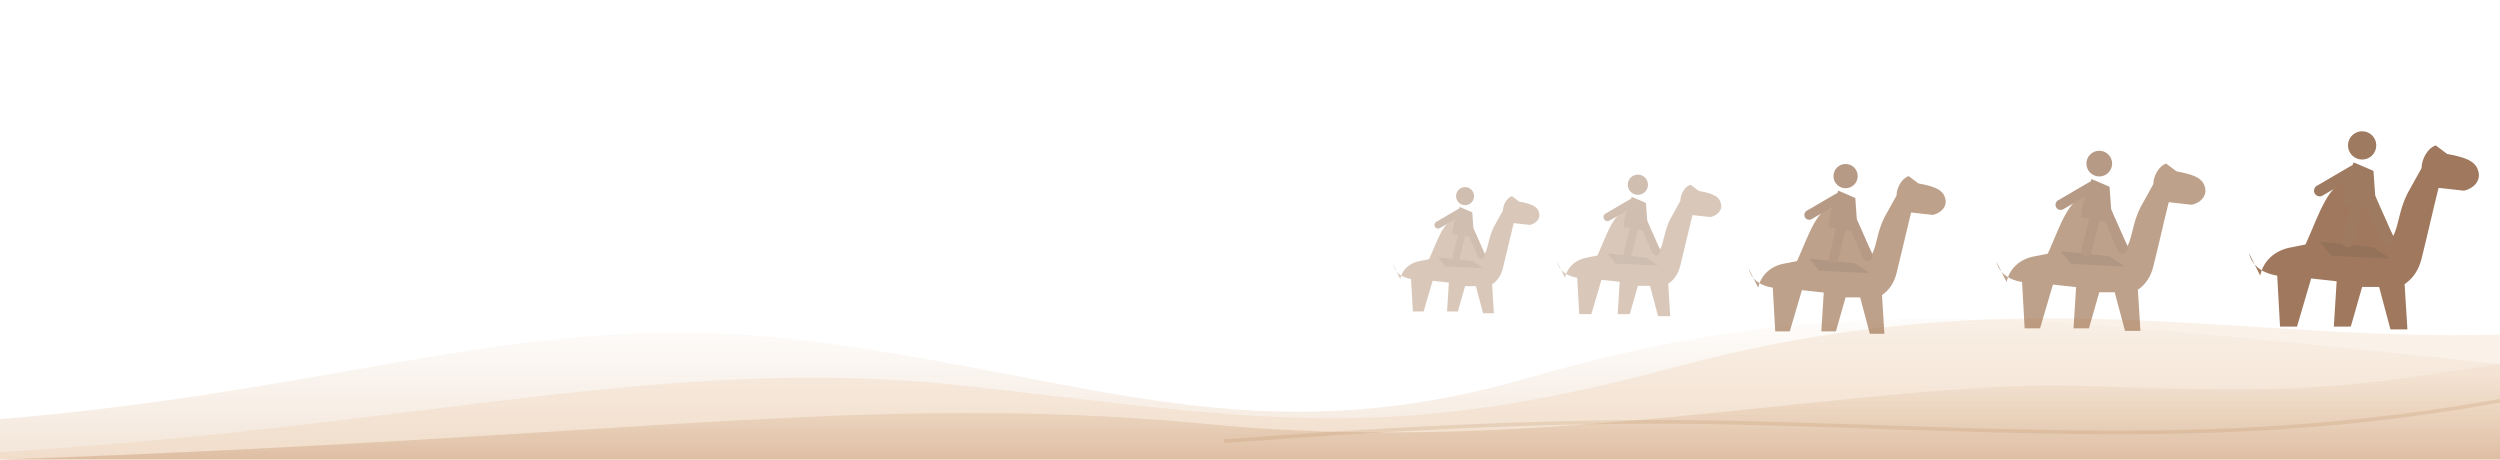
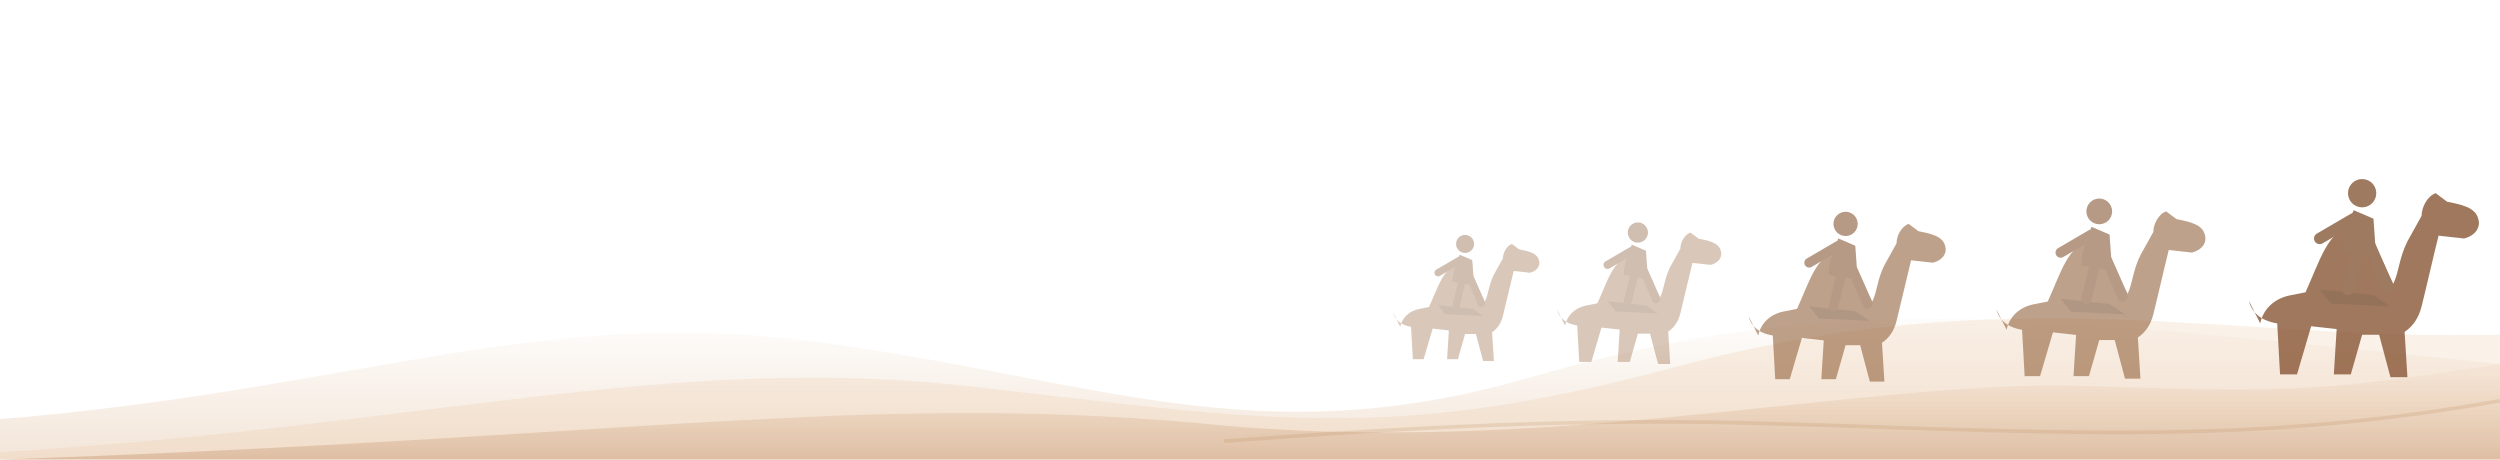
<svg xmlns="http://www.w3.org/2000/svg" viewBox="0 0 680 125" fill="none" aria-hidden="true">
  <defs>
    <linearGradient id="dune" x1="0" y1="0" x2="0" y2="1">
      <stop stop-color="#D6A473" stop-opacity=".03" />
      <stop offset="1" stop-color="#CA8C54" stop-opacity=".23" />
    </linearGradient>
    <linearGradient id="foreground" x1="0" y1="0" x2="0" y2="1">
      <stop stop-color="#D39B66" stop-opacity=".05" />
      <stop offset="1" stop-color="#AF7446" stop-opacity=".29" />
    </linearGradient>
    <path id="camel" d="M14 61c1-5 5-9 11-10l5-1c5-11 8-22 16-23 7-1 11 12 15 20 2-4 2-9 5-15l5-9c0-3 2-7 5-8l4 3c5 1 10 2 11 6 1 3-1 6-5 7l-9-1c-2 8-4 17-6 25-1 4-3 7-6 9l1 16h-6l-4-15h-6l-4 14h-6l1-16-9-1-5 17h-6l-1-18c-6-1-9-4-10-8Z" />
    <g id="racer">
      <use href="#camel" />
      <path d="M35 49 54 51 60 55 39 54Z" fill="#70482D" opacity=".65" />
      <circle cx="50" cy="15" r="5" fill="#855736" />
      <path d="M47 21c-3 7-4 12-4 15l12 2-1-14-7-3Z" fill="#855736" />
      <path d="m49 33-4 16m8-15 6 14M47 24l-12 7" stroke="#855736" stroke-width="4" stroke-linecap="round" />
    </g>
  </defs>
  <path d="M0 114C97 106 146 83 222 93S341 124 415 103C501 78 552 86 680 99V125H0Z" fill="url(#dune)" />
  <path d="M0 123C115 116 183 96 263 105S377 121 455 100C548 75 606 93 680 91V125H0Z" fill="#E9C69E" opacity=".24" />
  <path d="M0 125C173 119 234 107 325 115C420 125 507 103 567 105S634 106 680 99V125H0Z" fill="url(#foreground)" />
  <g fill="#9D724D" opacity=".39">
-     <g transform="translate(374 46) scale(.49)">
+     <g transform="translate(374 59) scale(.49)">
      <use href="#racer" />
    </g>
-     <g transform="translate(418 42) scale(.55)">
+     <g transform="translate(418 55) scale(.55)">
      <use href="#racer" />
    </g>
  </g>
  <g fill="#93623C" opacity=".6">
-     <g transform="translate(469 38) scale(.66)">
+     <g transform="translate(469 51) scale(.66)">
      <use href="#racer" />
    </g>
-     <g transform="translate(536 34) scale(.7)">
+     <g transform="translate(536 47) scale(.7)">
      <use href="#racer" />
    </g>
  </g>
  <g fill="#875534" opacity=".79">
-     <g transform="translate(604 28) scale(.77)">
+     <g transform="translate(604 41) scale(.77)">
      <use href="#racer" />
    </g>
  </g>
  <path d="M333 120c53-4 97-6 140-5 80 2 134 7 207-6" stroke="#BA8557" stroke-width="1" opacity=".2" />
</svg>
